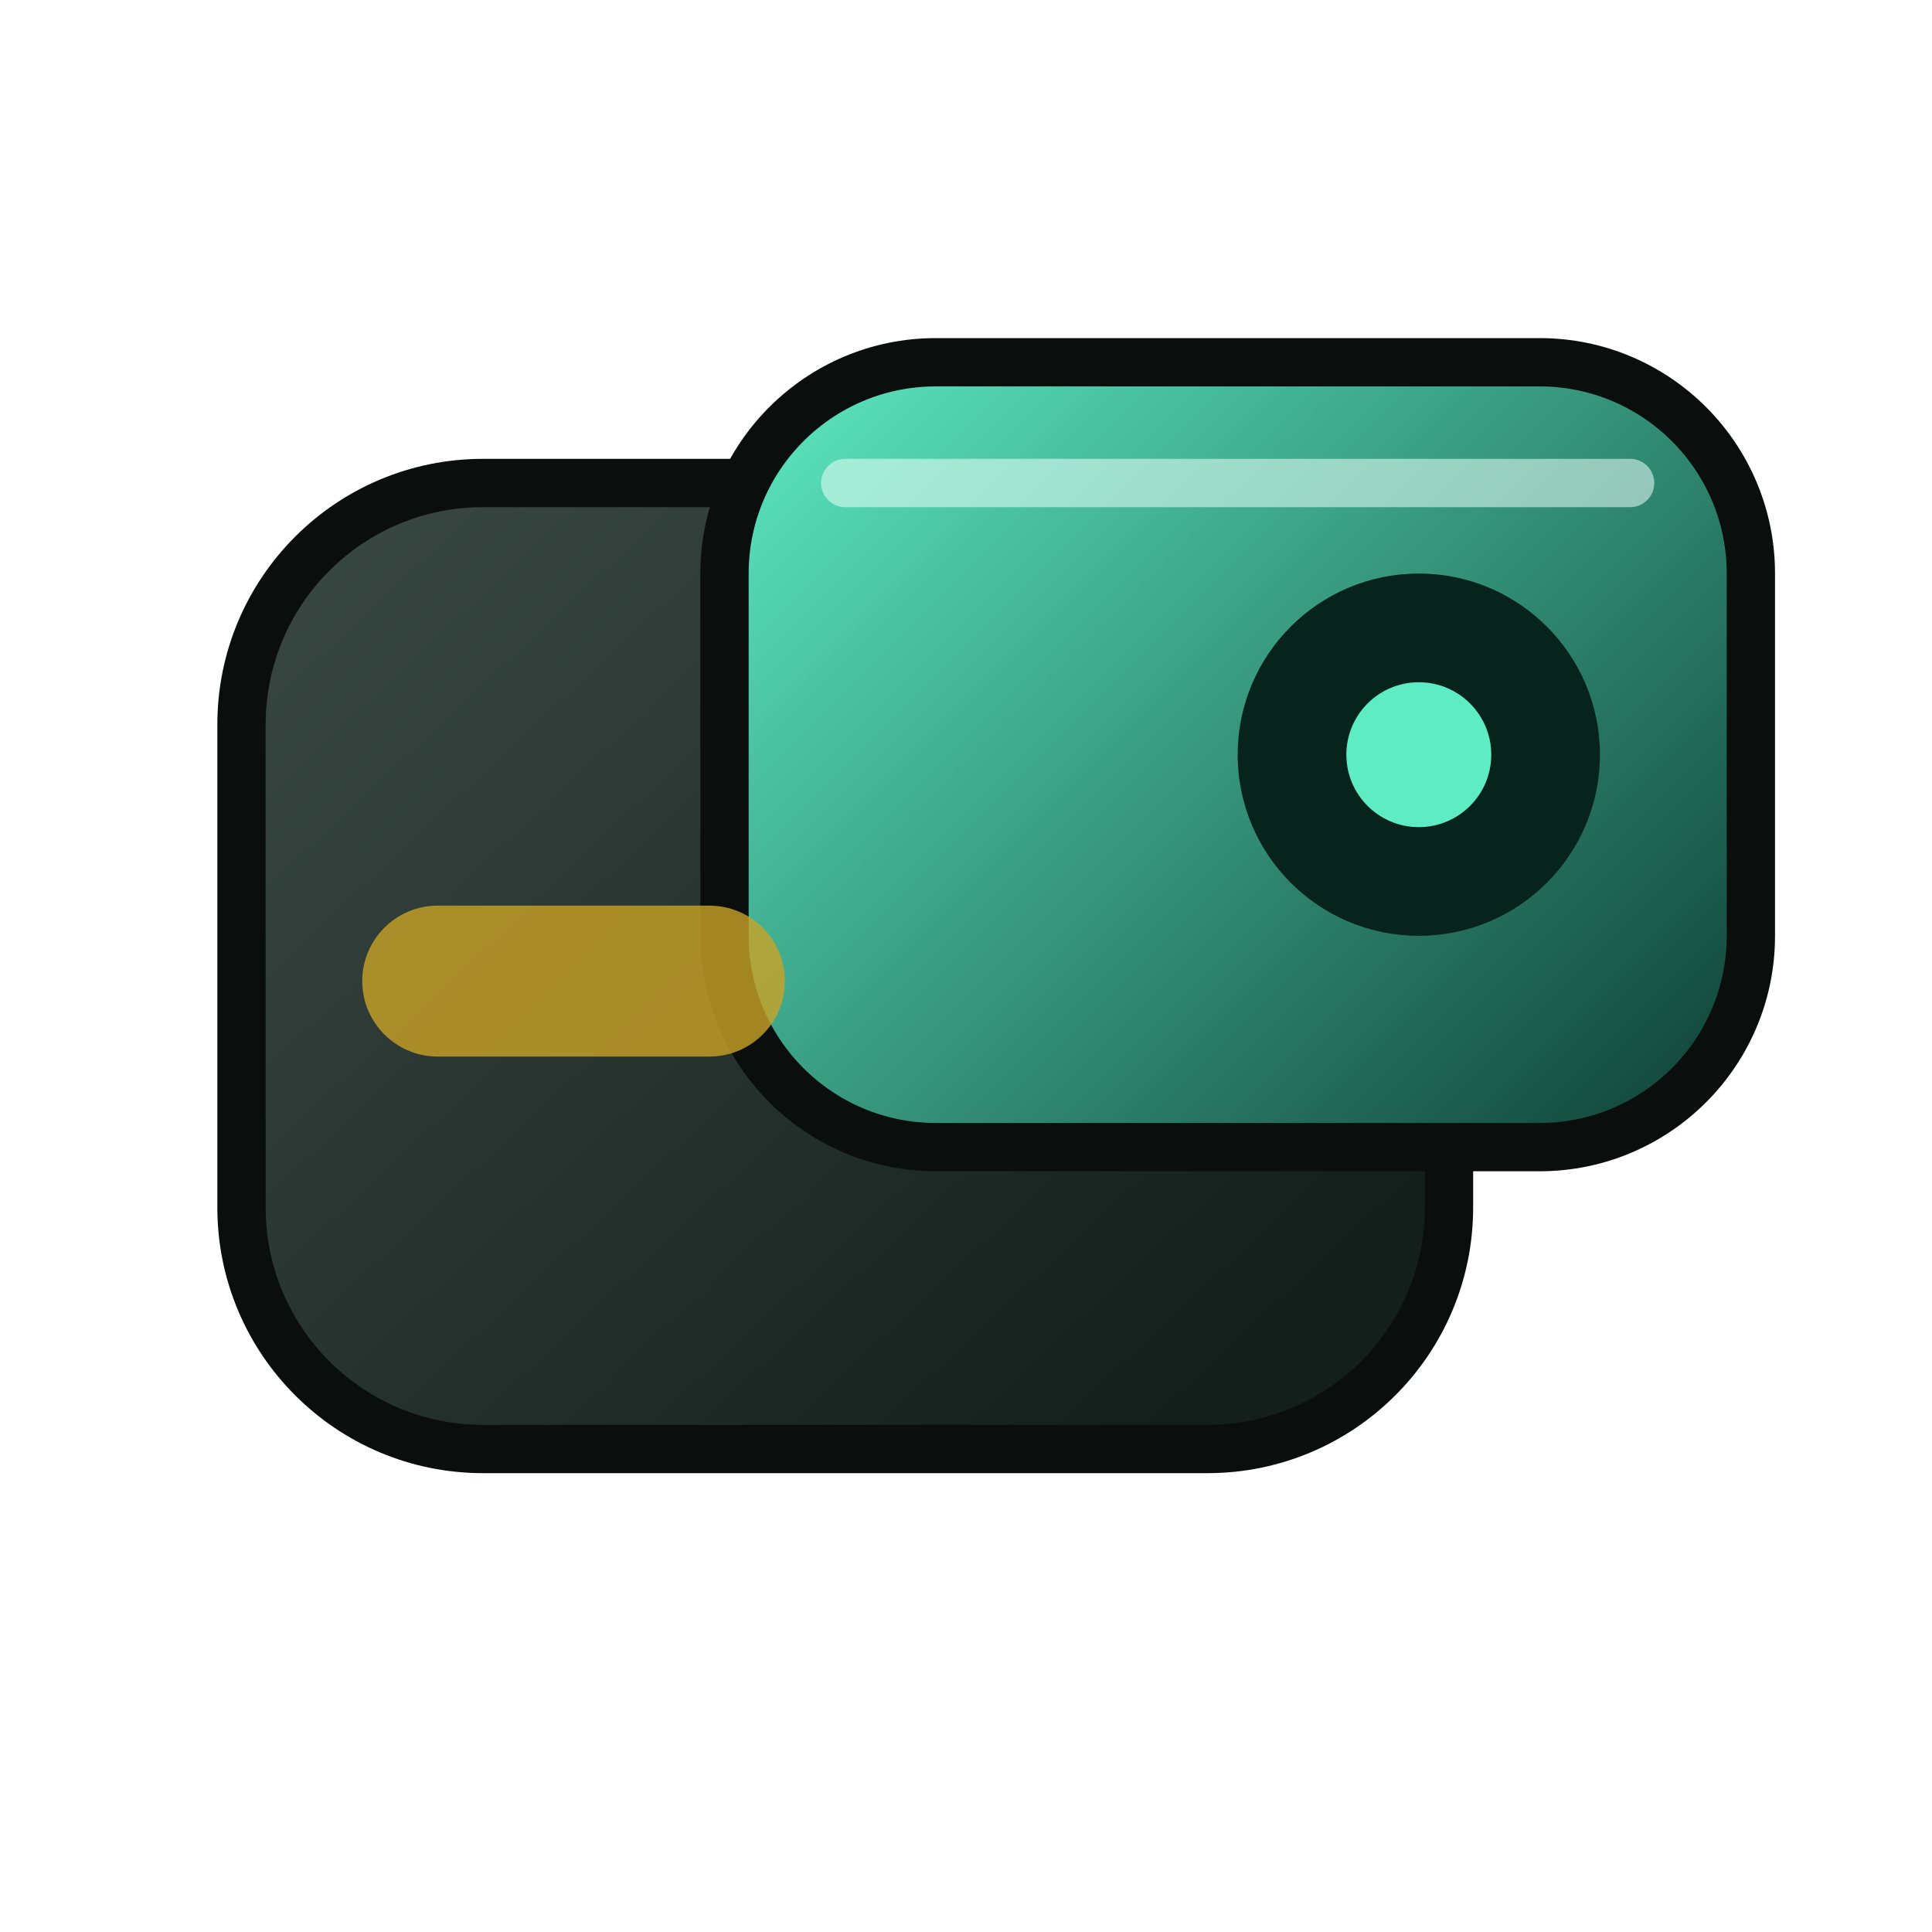
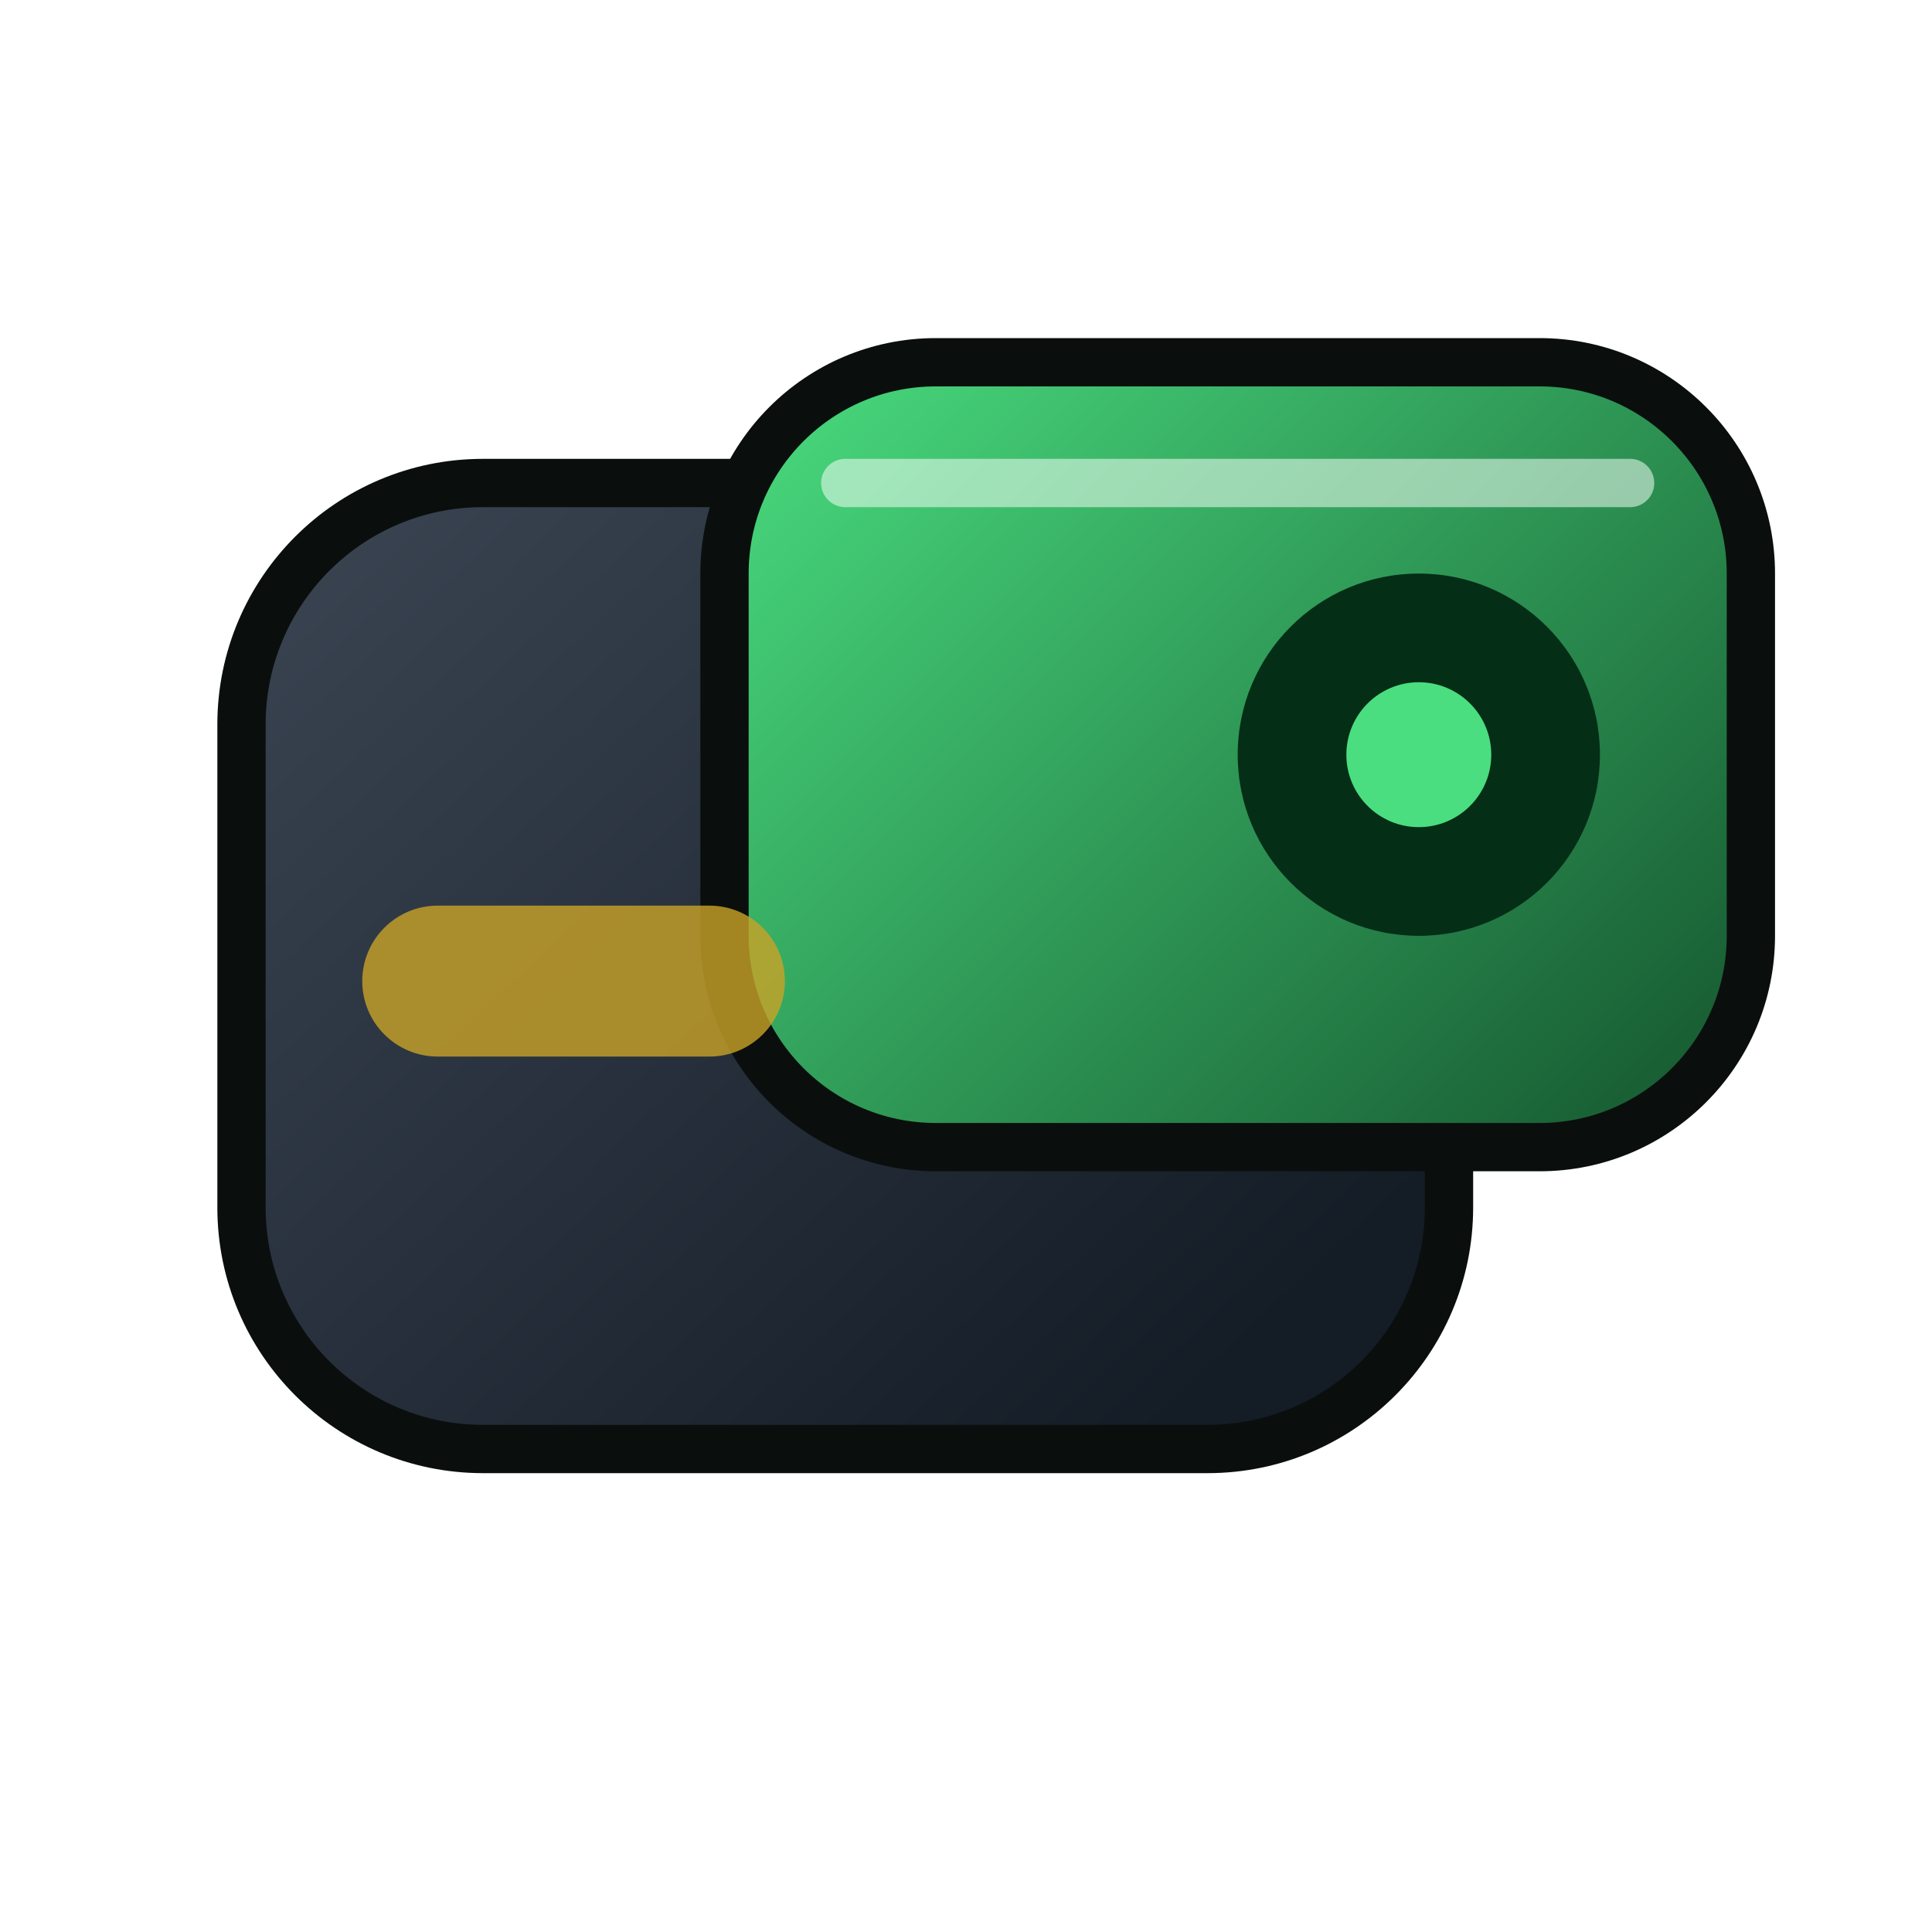
<svg xmlns="http://www.w3.org/2000/svg" viewBox="0 0 64 64">
  <defs>
    <linearGradient id="blA" x1="10" y1="14" x2="40" y2="46" gradientUnits="userSpaceOnUse">
-       <stop offset="0" stop-color="#3c4a45" />
-       <stop offset="1" stop-color="#141f1b" />
+       <stop offset="0" stop-color="#3c4654" />
+       <stop offset="1" stop-color="#141c26" />
    </linearGradient>
    <linearGradient id="blB" x1="26" y1="10" x2="56" y2="40" gradientUnits="userSpaceOnUse">
-       <stop offset="0" stop-color="#5EECC4" />
-       <stop offset="1" stop-color="#0d3d32" />
+       <stop offset="0" stop-color="#4ade80" />
+       <stop offset="1" stop-color="#14532d" />
    </linearGradient>
  </defs>
  <rect x="8" y="16" width="40" height="32" rx="8" fill="url(#blA)" stroke="#0a0f0d" stroke-width="1.6" />
  <rect x="24" y="12" width="34" height="26" rx="7" fill="url(#blB)" stroke="#0a0f0d" stroke-width="1.6" />
-   <circle cx="47" cy="25" r="6" fill="#06231C" />
-   <circle cx="47" cy="25" r="2.4" fill="#5EECC4" />
-   <path d="M28 16h26" stroke="#eafff8" stroke-width="1.6" stroke-linecap="round" opacity=".55" />
+   <circle cx="47" cy="25" r="6" fill="#052e16" />
+   <circle cx="47" cy="25" r="2.4" fill="#4ade80" />
+   <path d="M28 16h26" stroke="#f0fdf4" stroke-width="1.6" stroke-linecap="round" opacity=".55" />
  <rect x="12" y="30" width="14" height="5" rx="2.5" fill="#c9a227" opacity=".8" />
</svg>
